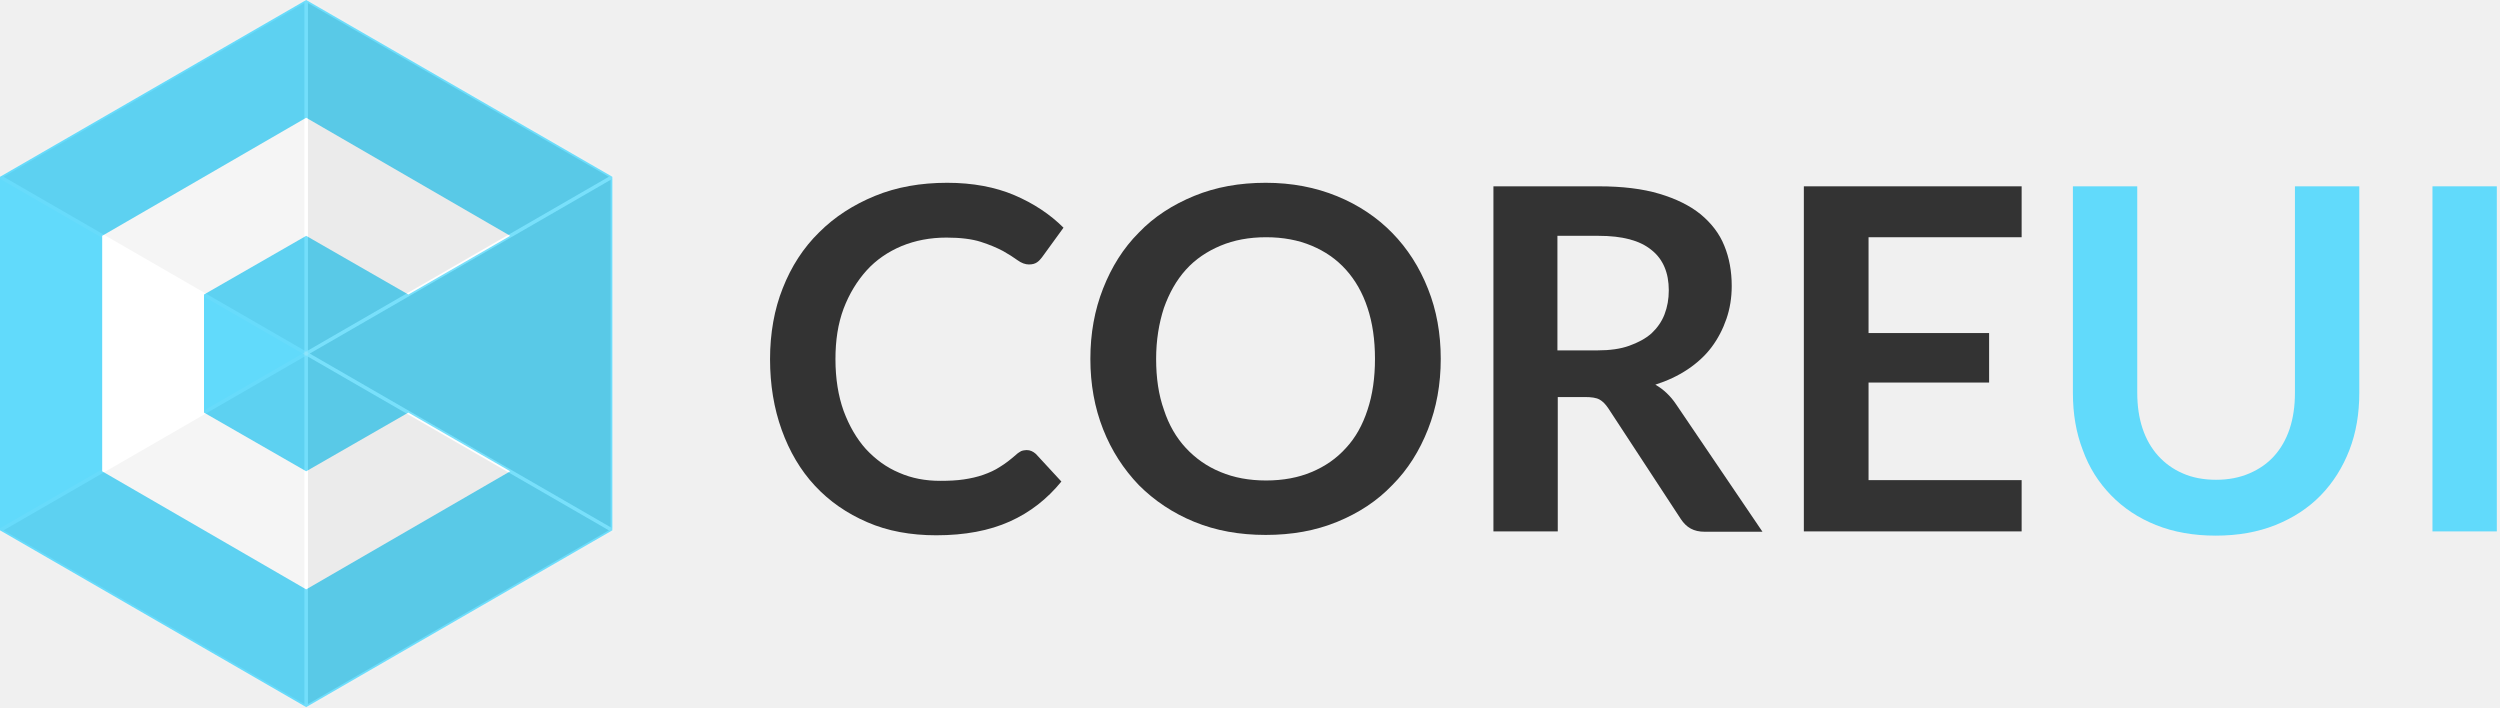
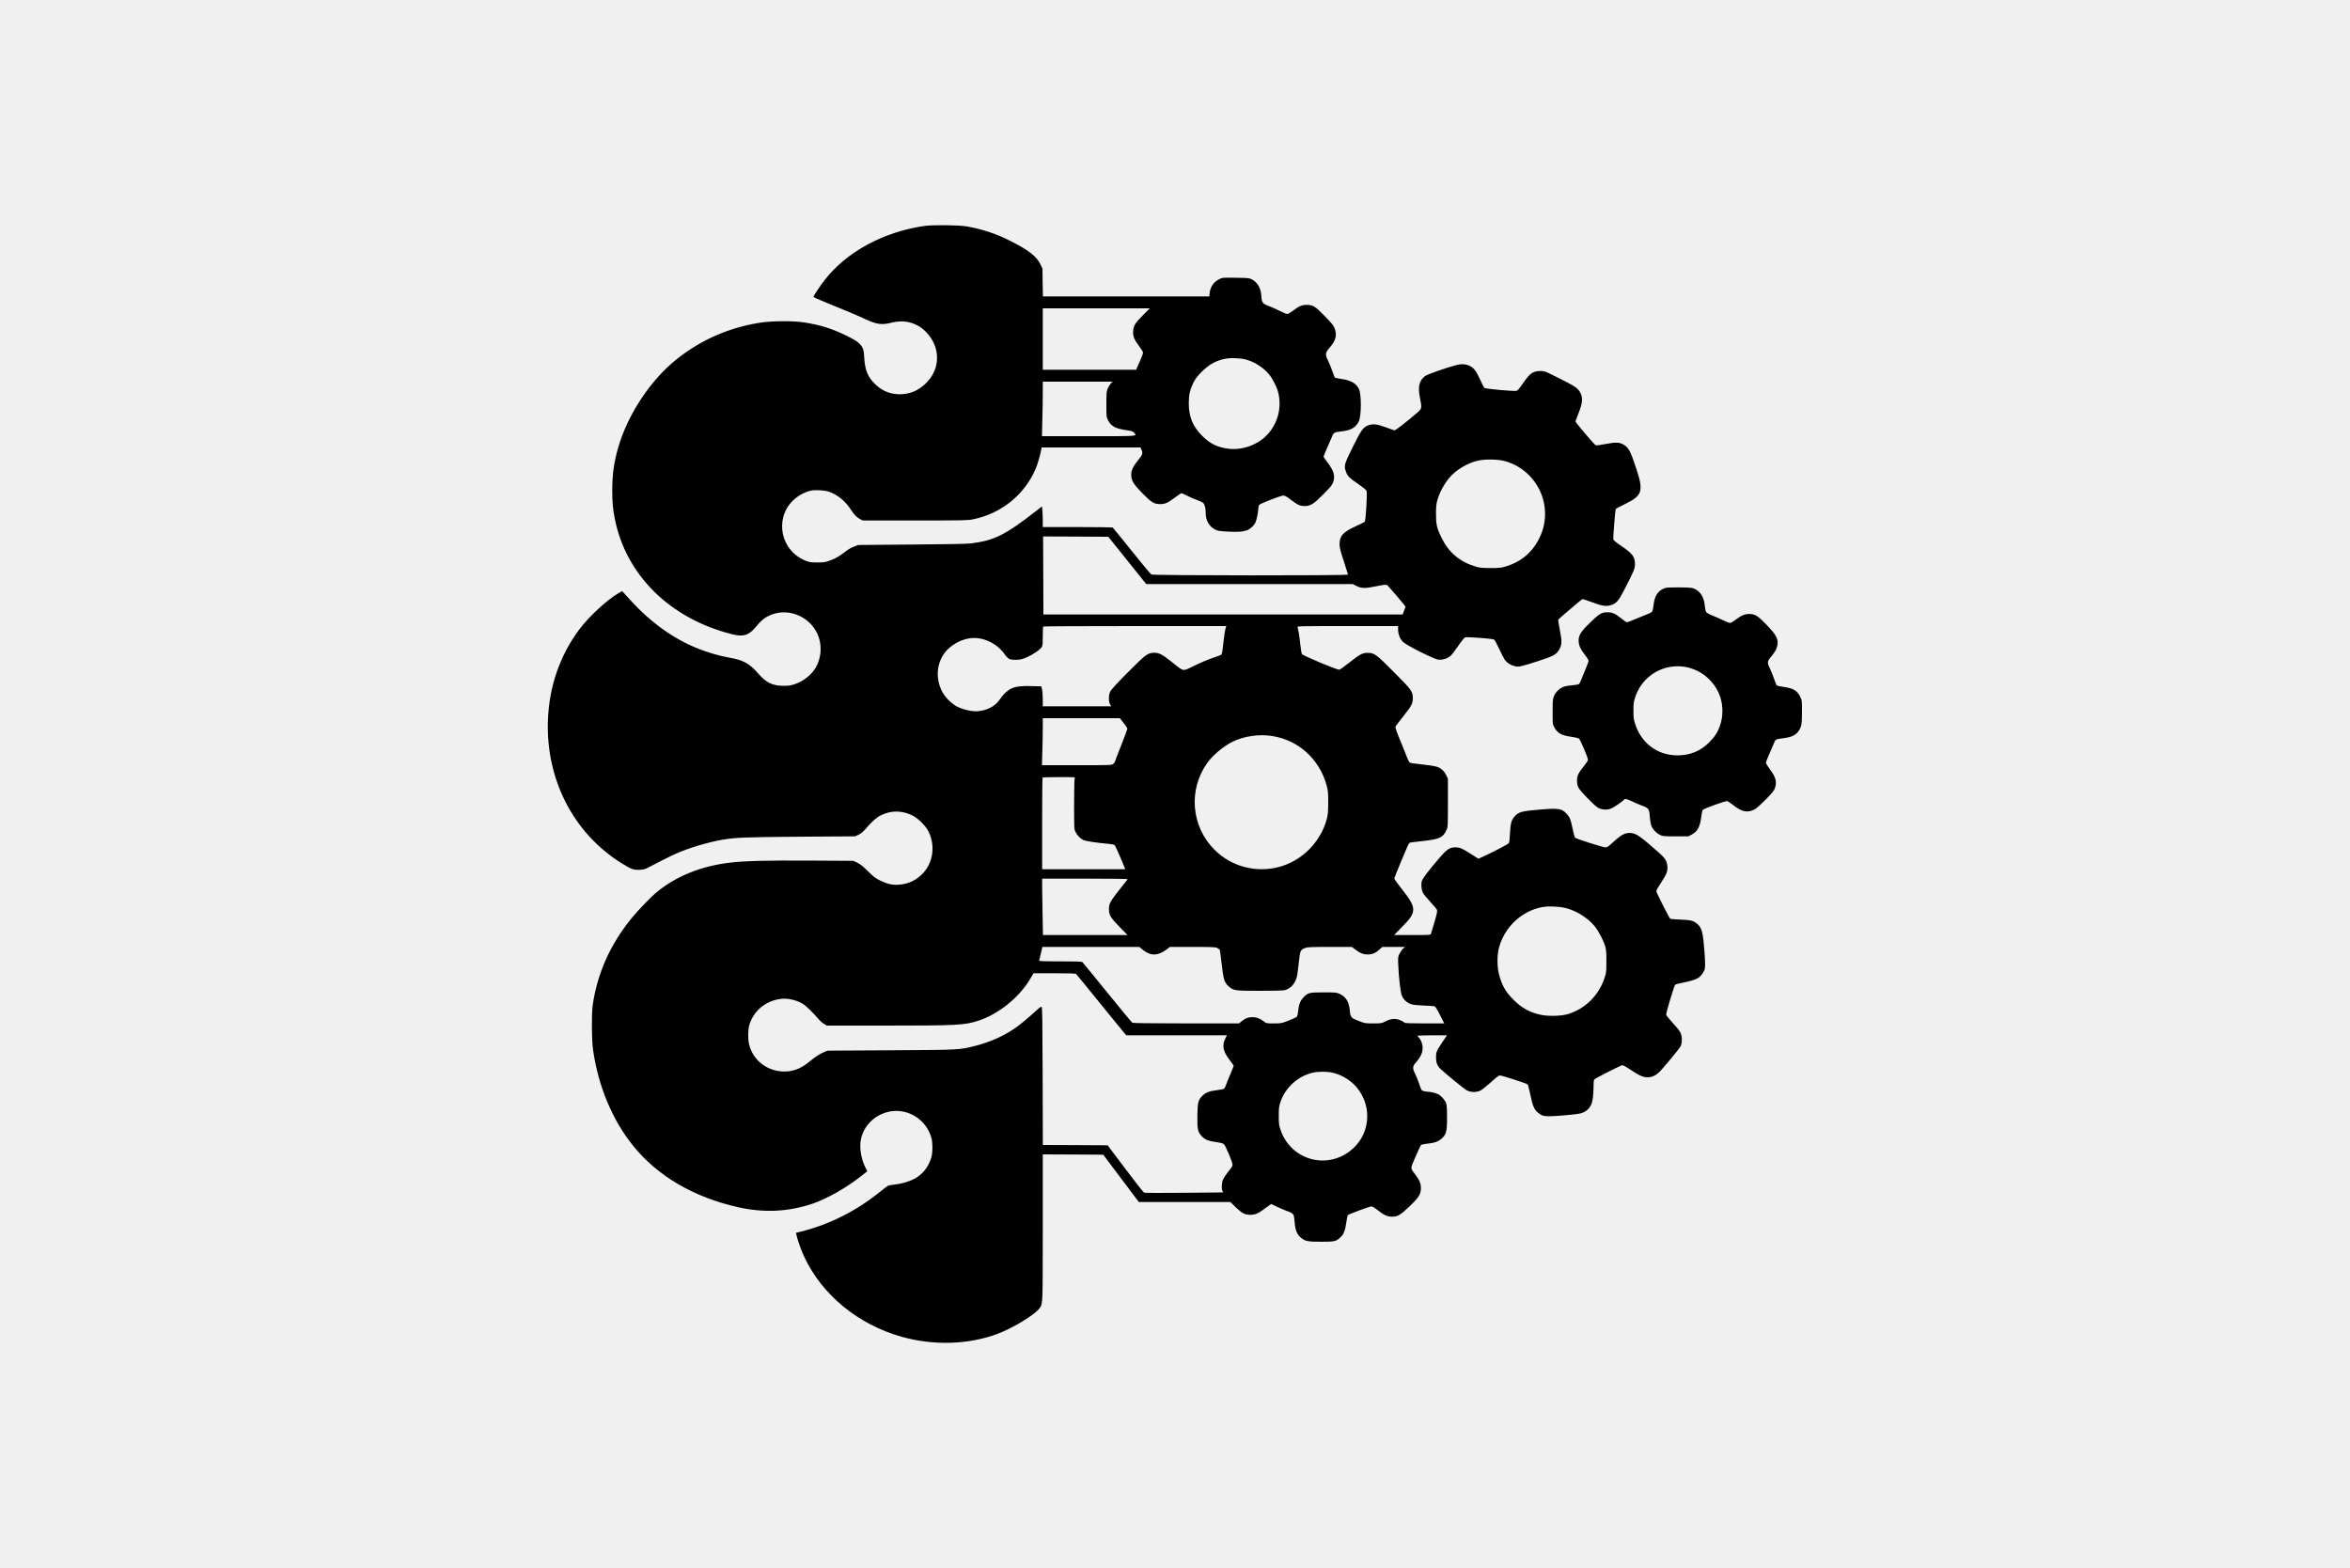
- <svg xmlns="http://www.w3.org/2000/svg" version="1.1" id="Warstwa_1" x="0px" y="0px" width="707.1px" height="200px" viewBox="0 0 707.1 200" enable-background="new 0 0 707.1 200" xml:space="preserve">
-   <polygon fill="#61DAFB" points="0,150 0,50 86.6,0 173.2,50 173.2,150 86.6,200 " />
-   <polygon fill="#FFFFFF" points="86.6,133.3 57.7,116.7 57.7,83.3 86.6,66.7 115.5,83.3 144.3,66.7 86.6,33.3 28.9,66.7 28.9,133.3   86.6,166.7 144.3,133.3 115.5,116.7 " />
-   <polygon opacity="0.04" stroke="#FFFFFF" stroke-miterlimit="10" enable-background="new    " points="0,50 86.6,100 86.6,0 " />
-   <polygon opacity="0.04" stroke="#FFFFFF" stroke-miterlimit="10" enable-background="new    " points="0,150 86.6,200 86.6,100 " />
-   <polygon opacity="0.08" stroke="#FFFFFF" stroke-miterlimit="10" enable-background="new    " points="86.6,100 173.2,150 173.2,50   " />
-   <polygon fill-opacity="0" points="86.6,100 0,50 0,150 " />
-   <polygon opacity="0.08" stroke="#FFFFFF" stroke-miterlimit="10" enable-background="new    " points="173.2,150 86.6,100 86.6,200   " />
-   <polygon opacity="0.08" stroke="#FFFFFF" stroke-miterlimit="10" enable-background="new    " points="173.2,50 86.6,0 86.6,100 " />
-   <g>
-     <path fill="#333333" d="M290.4,127.3c1,0,1.8,0.4,2.6,1.1l7.2,7.8c-4,4.9-8.8,8.7-14.6,11.3c-5.8,2.6-12.7,3.9-20.8,3.9   c-7.2,0-13.8-1.2-19.5-3.7c-5.8-2.5-10.7-5.9-14.8-10.3c-4.1-4.4-7.2-9.7-9.4-15.8c-2.2-6.1-3.3-12.8-3.3-20   c0-7.3,1.2-14.1,3.6-20.1c2.4-6.1,5.8-11.4,10.3-15.8c4.4-4.4,9.7-7.8,15.8-10.3s12.9-3.7,20.4-3.7c7.2,0,13.6,1.2,19,3.5   s10.1,5.4,13.9,9.2l-6.1,8.4c-0.4,0.5-0.8,1-1.4,1.4s-1.3,0.6-2.3,0.6s-2.1-0.4-3.2-1.2s-2.5-1.7-4.1-2.6c-1.7-0.9-3.8-1.8-6.3-2.6   c-2.5-0.8-5.8-1.2-9.7-1.2c-4.6,0-8.8,0.8-12.7,2.4c-3.8,1.6-7.2,3.9-9.9,6.9s-4.9,6.6-6.5,10.8c-1.6,4.3-2.3,9-2.3,14.3   c0,5.5,0.8,10.4,2.3,14.6c1.6,4.3,3.7,7.9,6.3,10.8c2.7,2.9,5.8,5.2,9.4,6.7c3.6,1.6,7.5,2.3,11.6,2.3c2.5,0,4.7-0.1,6.7-0.4   c2-0.3,3.8-0.7,5.5-1.3s3.3-1.3,4.8-2.3c1.5-0.9,3-2.1,4.5-3.4c0.4-0.4,0.9-0.7,1.4-1C289.3,127.4,289.9,127.3,290.4,127.3z" />
-     <path fill="#333333" d="M407.5,101.5c0,7.2-1.2,13.8-3.6,19.9s-5.7,11.4-10.1,15.8c-4.3,4.5-9.5,7.9-15.6,10.4s-12.8,3.7-20.2,3.7   c-7.4,0-14.1-1.2-20.2-3.7s-11.3-6-15.7-10.4c-4.3-4.5-7.7-9.7-10.1-15.8c-2.4-6.1-3.6-12.7-3.6-19.9c0-7.2,1.2-13.8,3.6-19.9   s5.7-11.4,10.1-15.8c4.3-4.5,9.6-7.9,15.7-10.4s12.8-3.7,20.2-3.7c7.4,0,14.1,1.3,20.2,3.8s11.3,6,15.6,10.4   c4.3,4.4,7.7,9.7,10.1,15.8C406.3,87.7,407.5,94.3,407.5,101.5z M388.9,101.5c0-5.4-0.7-10.2-2.1-14.4c-1.4-4.3-3.5-7.9-6.1-10.8   c-2.7-3-5.9-5.2-9.7-6.8c-3.8-1.6-8.1-2.4-12.9-2.4s-9.1,0.8-12.9,2.4s-7.1,3.8-9.8,6.8c-2.7,3-4.7,6.6-6.2,10.8   c-1.4,4.3-2.2,9.1-2.2,14.4c0,5.4,0.7,10.2,2.2,14.4c1.4,4.3,3.5,7.9,6.2,10.8s5.9,5.2,9.8,6.8c3.8,1.6,8.1,2.4,12.9,2.4   s9.1-0.8,12.9-2.4c3.8-1.6,7-3.8,9.7-6.8c2.7-2.9,4.7-6.5,6.1-10.8C388.2,111.7,388.9,106.9,388.9,101.5z" />
-     <path fill="#333333" d="M440.6,112.2v38.1h-18.2V52.7h29.8c6.7,0,12.4,0.7,17.1,2.1c4.7,1.4,8.6,3.3,11.7,5.8   c3,2.5,5.3,5.4,6.7,8.9c1.4,3.4,2.1,7.2,2.1,11.4c0,3.3-0.5,6.4-1.5,9.3s-2.4,5.6-4.2,8c-1.8,2.4-4.1,4.5-6.8,6.3   c-2.7,1.8-5.7,3.2-9.1,4.3c2.3,1.3,4.3,3.2,5.9,5.6l24.4,36h-16.3c-1.6,0-2.9-0.3-4-0.9c-1.1-0.6-2-1.5-2.8-2.7l-20.5-31.3   c-0.8-1.2-1.6-2-2.5-2.5s-2.3-0.7-4.1-0.7h-7.7V112.2z M440.6,99.1h11.3c3.4,0,6.4-0.4,8.9-1.3s4.6-2,6.3-3.5   c1.6-1.5,2.9-3.3,3.7-5.4c0.8-2.1,1.2-4.3,1.2-6.8c0-4.9-1.6-8.8-4.9-11.4c-3.3-2.7-8.2-4-15-4h-11.6v32.4H440.6z" />
-     <path fill="#333333" d="M571.8,52.7v14.4h-43.3v27.1h34.1v14h-34.1v27.6h43.3v14.5h-61.6V52.7H571.8z" />
-     <path fill="#61DAFB" d="M626.8,135.7c3.5,0,6.6-0.6,9.4-1.8c2.8-1.2,5.1-2.8,7-4.9c1.9-2.1,3.4-4.7,4.4-7.7s1.5-6.4,1.5-10.1V52.7   h18.2v58.5c0,5.8-0.9,11.2-2.8,16.1c-1.9,4.9-4.6,9.2-8.1,12.8c-3.5,3.6-7.8,6.4-12.8,8.4s-10.6,3-16.9,3s-11.9-1-16.9-3   s-9.2-4.8-12.7-8.4c-3.5-3.6-6.2-7.8-8-12.8c-1.9-4.9-2.8-10.3-2.8-16.1V52.7h18.2v58.4c0,3.7,0.5,7.1,1.5,10.1s2.5,5.6,4.4,7.7   s4.2,3.8,7,5C620.1,135.1,623.3,135.7,626.8,135.7z" />
-     <path fill="#61DAFB" d="M706.2,150.3H688V52.7h18.2V150.3z" />
+ <svg xmlns="http://www.w3.org/2000/svg" version="1.0" width="3750pt" height="2501pt" viewBox="0 0 3750 2501" preserveAspectRatio="xMidYMid meet">
+   <g transform="translate(0,2501) scale(0.1,-0.1)" fill="#000000" stroke="none">
+     <path d="M14755 21405 c-655 -93 -1246 -413 -1597 -865 -71 -92 -178 -252 -178 -267 0 -5 93 -47 208 -93 275 -111 505 -208 624 -264 177 -82 261 -94 410 -56 211 54 406 4 552 -144 236 -237 239 -586 7 -816 -123 -123 -261 -181 -424 -181 -147 1 -270 49 -378 148 -128 118 -175 228 -188 435 -7 111 -11 132 -35 172 -37 63 -98 107 -261 186 -221 108 -423 170 -674 207 -173 25 -502 23 -686 -5 -495 -76 -944 -271 -1335 -582 -418 -332 -783 -883 -935 -1411 -68 -236 -95 -429 -95 -684 0 -189 10 -299 41 -455 179 -898 881 -1590 1866 -1839 185 -47 269 -22 382 113 86 103 127 139 201 176 309 156 697 -10 807 -344 51 -156 32 -338 -50 -479 -68 -115 -195 -216 -332 -263 -67 -23 -96 -28 -180 -27 -175 0 -277 48 -401 191 -148 169 -243 221 -481 261 -134 23 -332 81 -485 142 -392 156 -757 418 -1084 779 l-126 138 -55 -31 c-184 -106 -479 -378 -630 -582 -312 -420 -481 -912 -500 -1455 -32 -942 412 -1801 1179 -2276 154 -95 186 -107 282 -103 73 4 90 8 152 42 128 69 348 179 434 217 206 91 509 181 733 220 221 37 347 42 1242 49 l880 6 56 26 c38 18 70 44 105 85 95 113 181 191 246 223 168 82 337 82 508 -1 89 -43 215 -169 258 -258 108 -223 74 -483 -84 -658 -104 -115 -239 -180 -394 -189 -105 -7 -182 11 -299 69 -71 34 -102 58 -190 146 -81 80 -121 112 -171 136 l-65 30 -676 4 c-697 4 -1073 -5 -1300 -34 -451 -55 -839 -211 -1149 -461 -100 -81 -313 -302 -423 -438 -334 -415 -538 -876 -609 -1375 -20 -143 -17 -563 6 -715 85 -584 307 -1115 636 -1524 392 -487 971 -826 1682 -985 411 -92 807 -72 1192 60 227 78 540 256 768 438 l98 77 -30 59 c-72 143 -100 330 -70 461 53 230 247 404 488 437 286 40 564 -149 637 -433 19 -76 19 -214 0 -290 -35 -137 -118 -255 -233 -331 -78 -53 -225 -100 -345 -114 -55 -5 -107 -15 -117 -20 -11 -6 -70 -51 -132 -101 -380 -305 -802 -517 -1250 -629 l-86 -22 13 -56 c20 -83 71 -224 120 -329 283 -605 859 -1078 1551 -1273 511 -144 1066 -127 1531 46 249 93 600 307 673 411 51 74 49 26 50 1281 l0 1172 483 -2 482 -3 284 -378 284 -377 730 0 731 0 80 -79 c104 -101 150 -125 236 -125 82 0 131 21 245 108 48 37 90 65 93 63 61 -32 207 -97 237 -107 66 -20 99 -39 114 -62 8 -12 17 -68 21 -125 9 -127 41 -200 108 -250 67 -50 106 -57 317 -57 212 0 232 4 304 69 52 47 77 109 95 239 8 60 19 113 23 117 15 15 352 139 377 139 15 0 54 -23 102 -61 98 -79 152 -102 229 -103 89 0 134 27 278 165 149 142 182 196 181 294 -1 74 -24 128 -91 215 -80 105 -81 83 4 280 41 96 81 181 88 189 7 7 51 17 101 22 117 12 173 32 228 80 74 65 87 114 87 334 1 119 -4 197 -12 224 -15 51 -78 125 -128 150 -39 20 -126 41 -169 41 -15 0 -44 5 -64 10 -35 10 -37 13 -69 108 -17 53 -47 127 -65 164 -48 96 -46 122 18 194 69 79 100 148 99 223 0 63 -27 135 -62 167 -10 9 -19 21 -19 26 0 4 106 8 235 8 l235 0 -69 -102 c-101 -153 -105 -162 -106 -248 0 -85 18 -132 70 -184 69 -69 383 -325 425 -346 60 -31 148 -32 210 -4 25 12 100 71 168 132 83 76 130 112 146 112 32 0 428 -128 443 -143 7 -7 25 -78 42 -158 35 -173 60 -237 113 -285 59 -53 100 -67 193 -66 124 1 444 31 501 47 70 20 124 62 158 124 30 56 45 161 46 332 0 59 4 79 18 91 16 15 380 200 428 218 19 8 44 -5 153 -76 146 -95 191 -114 265 -114 73 0 140 35 205 105 98 108 300 353 317 386 25 50 30 137 9 198 -13 41 -40 77 -124 169 -59 64 -110 127 -113 140 -6 22 124 453 143 478 5 6 49 19 97 28 141 28 230 54 272 82 47 31 97 103 106 152 8 43 0 216 -21 423 -18 181 -41 241 -113 296 -59 45 -95 53 -264 60 -81 3 -151 9 -155 12 -16 11 -223 421 -223 442 0 11 34 72 76 135 91 137 109 184 101 265 -7 84 -39 131 -159 235 -277 242 -333 281 -416 291 -93 11 -156 -21 -296 -150 -71 -66 -91 -79 -118 -78 -40 0 -468 137 -484 154 -7 7 -24 69 -38 139 -31 151 -45 186 -93 239 -77 85 -126 95 -392 74 -335 -26 -381 -39 -450 -122 -44 -54 -58 -110 -66 -262 -3 -74 -10 -142 -16 -153 -9 -17 -271 -154 -426 -223 l-62 -27 -121 77 c-138 88 -174 104 -245 104 -90 1 -136 -30 -261 -175 -160 -186 -260 -317 -274 -359 -16 -48 -9 -140 15 -189 10 -21 63 -86 118 -145 54 -58 103 -117 108 -130 7 -18 -2 -64 -41 -195 -28 -94 -53 -179 -56 -188 -5 -17 -28 -18 -297 -18 l-291 0 126 128 c238 239 238 300 8 592 -71 91 -130 172 -130 181 0 9 41 112 90 230 50 118 102 242 116 276 14 34 33 64 42 67 10 3 82 12 162 21 315 33 364 55 424 185 20 43 21 60 21 430 l0 385 -28 57 c-33 67 -83 112 -147 133 -41 13 -172 32 -350 51 -36 3 -73 10 -82 15 -9 5 -26 35 -38 66 -12 32 -62 156 -111 276 -67 162 -87 222 -80 235 5 9 59 80 120 157 137 172 156 208 156 295 0 107 -17 129 -299 413 -284 287 -316 310 -421 310 -82 0 -123 -21 -290 -153 -77 -61 -150 -113 -162 -116 -30 -8 -581 223 -598 250 -6 12 -18 75 -24 141 -13 126 -34 258 -46 288 -7 16 35 17 799 17 l806 0 0 -55 c0 -77 32 -155 83 -202 60 -55 485 -268 554 -278 69 -9 146 14 198 58 22 19 78 91 125 161 53 78 94 129 110 136 26 10 428 -20 461 -34 9 -4 45 -69 79 -144 35 -75 76 -156 92 -179 33 -48 91 -86 160 -103 61 -16 96 -8 369 80 248 80 296 106 341 187 44 78 45 131 9 311 -17 84 -28 159 -24 166 5 7 69 64 143 126 74 63 157 133 185 157 27 24 56 43 63 43 8 0 75 -23 150 -51 158 -59 225 -69 299 -45 88 29 122 68 214 248 152 295 169 335 169 406 0 118 -39 169 -222 293 -77 52 -120 87 -123 102 -6 27 29 469 39 485 3 6 70 42 149 80 272 132 296 203 183 549 -99 303 -129 358 -219 404 -64 33 -120 34 -276 4 -92 -18 -149 -24 -160 -19 -17 9 -253 284 -299 348 l-22 32 51 135 c61 157 69 230 33 310 -37 80 -81 112 -336 239 -231 117 -240 120 -303 120 -122 0 -172 -35 -281 -195 -51 -74 -87 -118 -102 -121 -40 -11 -502 31 -517 47 -7 8 -36 65 -63 127 -28 61 -65 130 -82 152 -70 88 -175 118 -300 85 -160 -42 -459 -146 -498 -175 -95 -69 -120 -171 -83 -349 33 -164 32 -170 -41 -234 -170 -147 -352 -288 -367 -284 -9 3 -74 26 -144 51 -140 50 -193 56 -270 30 -80 -27 -114 -73 -235 -316 -155 -310 -160 -328 -122 -431 25 -66 55 -96 200 -194 63 -44 120 -90 126 -103 15 -33 -11 -479 -29 -496 -7 -7 -73 -40 -147 -73 -199 -91 -255 -154 -254 -286 1 -58 13 -105 68 -271 36 -111 66 -207 66 -213 0 -17 -3107 -15 -3137 2 -12 6 -153 176 -314 377 -161 201 -297 368 -303 372 -6 4 -260 8 -563 8 l-553 0 0 98 c0 53 -3 127 -6 164 l-7 67 -91 -71 c-495 -385 -669 -472 -1041 -519 -58 -8 -396 -14 -945 -18 l-855 -7 -60 -23 c-70 -28 -89 -40 -170 -102 -78 -60 -153 -101 -240 -130 -58 -20 -90 -24 -185 -24 -101 1 -123 4 -184 28 -395 156 -503 659 -206 957 78 77 190 140 286 160 81 17 225 8 298 -18 135 -49 255 -148 342 -282 54 -84 90 -121 149 -153 l40 -22 835 0 c767 0 842 1 925 18 450 91 820 388 1000 803 33 77 75 222 90 307 l6 37 789 0 790 0 15 -36 c25 -59 19 -77 -53 -166 -87 -107 -116 -172 -110 -247 6 -88 37 -137 176 -280 145 -149 188 -175 287 -175 77 0 125 22 237 107 49 37 94 67 102 67 8 0 47 -18 88 -39 40 -22 109 -52 153 -67 44 -15 91 -37 104 -49 26 -25 40 -82 41 -167 0 -110 54 -205 142 -253 47 -26 65 -29 202 -37 164 -9 235 -5 308 18 54 18 116 73 142 128 19 41 45 168 46 227 0 19 6 43 13 52 15 21 341 148 384 150 25 1 52 -14 125 -70 109 -82 144 -98 218 -98 93 0 146 34 301 192 117 118 138 146 154 192 33 101 9 182 -96 318 -32 42 -59 81 -59 86 0 5 29 74 64 155 35 81 71 164 80 184 18 46 35 53 153 66 141 16 216 60 265 156 43 84 45 430 4 517 -43 91 -127 140 -279 162 -54 8 -102 18 -107 23 -4 5 -22 52 -40 104 -18 52 -47 125 -66 163 -51 100 -47 129 22 208 91 102 118 185 91 280 -21 70 -43 100 -184 242 -140 142 -172 161 -268 162 -82 0 -125 -18 -225 -95 -36 -27 -75 -49 -88 -50 -12 0 -64 21 -115 46 -50 26 -121 58 -156 71 -129 48 -136 58 -144 178 -7 118 -61 209 -152 258 -37 20 -57 22 -253 25 -213 3 -214 3 -267 -23 -86 -42 -142 -123 -152 -221 l-6 -54 -1328 0 -1327 0 -4 223 -3 222 -34 70 c-62 127 -192 227 -489 376 -216 109 -427 179 -677 225 -125 23 -542 28 -680 9z m3481 -1427 c-122 -123 -148 -164 -154 -250 -6 -80 17 -138 93 -238 36 -47 65 -94 65 -107 0 -13 -18 -62 -39 -110 -22 -49 -46 -105 -55 -125 l-15 -38 -745 0 -746 0 0 490 0 490 854 0 854 0 -112 -112z m1639 -703 c140 -36 287 -130 376 -239 58 -71 122 -196 144 -281 66 -251 -8 -520 -192 -701 -155 -152 -385 -230 -600 -204 -177 22 -296 81 -423 209 -147 148 -210 303 -210 515 0 136 18 215 72 326 34 68 60 103 133 176 122 124 245 189 404 214 74 12 221 4 296 -15z m-2148 -382 c-14 -16 -36 -50 -49 -78 -21 -47 -22 -64 -23 -255 0 -204 0 -205 27 -256 52 -98 115 -132 293 -158 86 -13 103 -18 122 -41 50 -58 90 -55 -724 -55 l-746 0 6 257 c4 141 7 337 7 435 l0 178 557 0 557 0 -27 -27z m6293 -1242 c524 -151 786 -739 545 -1226 -118 -239 -302 -389 -566 -462 -49 -14 -100 -18 -219 -17 -139 0 -164 3 -243 27 -249 76 -425 228 -537 462 -73 153 -85 205 -85 375 0 121 4 158 23 223 35 121 102 247 191 355 98 120 295 238 456 272 121 27 325 22 435 -9z m-6032 -1583 l303 -378 1648 0 1648 0 60 -31 c75 -39 140 -40 312 -4 147 30 166 31 189 7 34 -35 237 -273 259 -303 l22 -31 -23 -61 -23 -62 -2866 0 -2867 0 -2 623 -3 622 520 -2 520 -3 303 -377z m1566 -1095 c-7 -27 -20 -113 -29 -193 -20 -181 -24 -207 -39 -218 -6 -5 -67 -28 -136 -51 -69 -23 -200 -78 -291 -123 -196 -95 -159 -101 -359 58 -153 122 -201 147 -280 148 -102 1 -136 -24 -421 -311 -163 -163 -265 -275 -280 -303 -29 -56 -32 -158 -6 -207 l18 -33 -546 0 -545 0 0 109 c0 60 -5 132 -11 159 l-12 50 -136 4 c-176 6 -266 -4 -341 -38 -62 -28 -135 -96 -182 -169 -76 -119 -228 -194 -391 -195 -75 0 -195 28 -276 66 -102 47 -216 161 -266 265 -88 186 -81 392 21 560 97 161 308 279 499 279 187 0 380 -104 490 -264 21 -31 52 -62 70 -70 42 -20 145 -20 210 -1 109 33 272 134 309 190 13 19 16 55 16 173 0 82 3 152 7 155 3 4 662 7 1464 7 l1457 0 -14 -47z m-1624 -1499 c33 -41 60 -83 60 -92 0 -9 -45 -129 -100 -268 -55 -139 -100 -257 -100 -262 0 -6 -12 -20 -26 -31 -26 -21 -35 -21 -582 -21 l-555 0 6 212 c4 116 7 285 7 375 l0 163 615 0 615 0 60 -76z m2375 -209 c417 -68 747 -366 863 -782 25 -90 27 -112 27 -278 -1 -156 -4 -191 -23 -265 -101 -372 -402 -672 -771 -766 -367 -94 -755 11 -1021 277 -372 372 -421 956 -116 1384 88 123 258 267 401 338 184 91 429 127 640 92z m-3155 -674 c-6 -13 -10 -162 -10 -416 0 -383 1 -397 21 -438 27 -55 74 -104 123 -129 37 -19 208 -46 408 -63 43 -4 84 -12 93 -19 9 -6 51 -96 94 -199 l78 -187 -663 0 -664 0 0 728 c0 401 3 732 7 735 3 4 123 7 265 7 253 0 258 0 248 -19z m845 -1610 c-3 -5 -61 -79 -129 -164 -146 -184 -171 -228 -170 -312 0 -95 26 -139 170 -286 l127 -129 -675 0 -675 0 -6 317 c-4 174 -7 376 -7 450 l0 133 686 0 c422 0 683 -4 679 -9z m6991 -461 c171 -43 351 -156 460 -289 63 -76 146 -235 172 -331 13 -50 17 -103 16 -235 0 -158 -2 -176 -28 -255 -93 -282 -304 -493 -581 -580 -99 -32 -309 -39 -426 -15 -183 37 -315 108 -449 244 -129 130 -183 227 -231 409 -30 111 -30 307 0 417 89 332 359 587 688 650 101 19 271 12 379 -15z m-6758 -659 c128 -108 246 -108 389 0 l52 39 360 0 c315 0 365 -2 395 -17 19 -9 38 -23 41 -30 3 -8 16 -111 30 -229 28 -247 43 -293 113 -354 75 -67 98 -70 501 -70 212 0 371 4 393 10 72 20 130 70 165 140 29 59 34 83 55 269 25 229 27 235 106 265 36 14 94 16 394 16 l351 0 51 -39 c76 -59 131 -81 201 -81 73 0 127 23 188 79 l44 41 182 0 183 0 -31 -25 c-16 -14 -42 -51 -57 -81 -27 -54 -27 -58 -21 -192 10 -217 36 -430 59 -485 25 -58 84 -111 147 -131 28 -10 105 -18 196 -21 83 -4 160 -8 172 -11 17 -3 39 -36 91 -139 l68 -135 -312 0 c-217 0 -315 3 -320 11 -3 6 -30 22 -58 35 -79 37 -156 33 -242 -11 -67 -35 -67 -35 -199 -35 -128 0 -136 1 -226 36 -129 49 -140 61 -149 166 -13 144 -61 222 -165 270 -47 22 -62 23 -255 23 -234 0 -250 -4 -327 -88 -47 -51 -68 -109 -79 -218 -5 -49 -12 -76 -24 -86 -10 -9 -68 -35 -130 -59 -110 -43 -113 -44 -232 -44 -118 0 -121 0 -158 30 -60 47 -118 70 -183 70 -68 0 -115 -18 -173 -65 l-42 -35 -842 0 c-538 0 -848 4 -860 10 -10 5 -190 223 -400 482 -211 260 -389 479 -398 486 -12 9 -99 12 -355 12 -266 0 -338 3 -335 13 2 6 14 58 28 115 l24 102 774 0 773 0 47 -39z m-1056 -393 c8 -7 181 -218 383 -468 202 -250 379 -467 393 -482 l26 -28 802 0 803 0 -24 -47 c-57 -111 -41 -205 60 -338 35 -47 66 -89 70 -95 3 -5 -19 -65 -48 -132 -30 -68 -62 -146 -71 -175 -9 -28 -24 -57 -33 -65 -9 -7 -62 -18 -118 -24 -121 -14 -178 -37 -233 -94 -62 -63 -72 -106 -75 -316 -2 -209 6 -252 64 -318 52 -59 104 -81 234 -100 91 -13 114 -20 131 -40 24 -27 123 -262 131 -310 4 -28 -4 -43 -63 -116 -37 -47 -76 -105 -87 -130 -23 -50 -28 -152 -9 -186 l11 -21 -620 -6 c-341 -3 -629 -3 -641 2 -11 4 -147 176 -301 382 l-282 374 -517 3 -517 2 -3 1095 c-2 839 -6 1097 -15 1106 -10 10 -29 -3 -88 -57 -143 -131 -265 -231 -349 -288 -181 -122 -390 -214 -610 -271 -269 -69 -244 -67 -1361 -74 l-1010 -6 -60 -25 c-69 -29 -141 -77 -235 -155 -132 -111 -273 -161 -425 -152 -257 14 -467 184 -530 426 -21 81 -21 226 0 305 60 226 252 392 495 426 113 16 250 -13 358 -76 50 -29 166 -141 245 -236 26 -32 69 -70 95 -85 l47 -28 945 0 c1143 0 1253 6 1478 80 320 106 649 372 823 668 l52 87 332 0 c250 0 335 -3 347 -12z m4091 -1574 c149 -34 293 -122 389 -238 259 -313 209 -771 -111 -1014 -395 -301 -950 -129 -1108 343 -24 72 -27 95 -27 220 0 126 3 148 27 221 77 232 283 417 522 469 84 19 223 18 308 -1z" />
+     <path d="M26567 15626 c-112 -41 -166 -125 -182 -282 -4 -38 -13 -78 -20 -90 -8 -12 -42 -32 -77 -44 -35 -13 -119 -48 -188 -77 -68 -29 -131 -53 -138 -53 -8 0 -48 28 -91 62 -98 79 -140 98 -220 98 -93 0 -131 -22 -280 -168 -154 -150 -186 -205 -179 -301 5 -70 32 -126 103 -215 30 -38 55 -79 55 -90 0 -11 -24 -77 -54 -146 -29 -69 -61 -146 -70 -173 -10 -26 -25 -51 -34 -56 -10 -4 -53 -11 -98 -15 -45 -3 -104 -13 -131 -21 -67 -20 -134 -80 -163 -147 -22 -49 -24 -66 -24 -253 -1 -177 1 -204 18 -235 57 -108 116 -143 272 -165 60 -9 118 -22 129 -29 22 -15 145 -304 145 -341 0 -11 -29 -56 -65 -100 -89 -109 -110 -154 -110 -235 1 -48 7 -77 24 -110 29 -55 250 -282 308 -317 60 -35 142 -41 209 -15 46 17 195 119 210 143 11 18 56 8 127 -28 39 -20 110 -50 156 -67 109 -40 120 -55 127 -171 3 -50 13 -112 21 -139 19 -61 78 -126 141 -158 45 -22 57 -23 252 -23 l205 0 54 30 c93 52 130 123 151 295 5 46 16 90 22 97 25 24 364 146 390 140 13 -4 61 -36 107 -72 129 -102 222 -118 332 -59 28 16 102 82 177 158 104 106 132 140 145 180 34 100 15 175 -78 298 -36 47 -65 96 -65 107 0 12 20 65 44 118 24 54 58 133 76 176 35 85 27 80 155 97 135 17 202 50 248 118 45 69 51 105 52 302 0 183 0 186 -28 242 -49 100 -114 137 -276 159 -47 7 -91 16 -97 21 -7 5 -26 52 -44 106 -18 53 -48 127 -66 164 -45 90 -44 114 9 178 73 91 87 114 103 168 33 112 -1 182 -172 359 -135 139 -181 167 -275 166 -70 -1 -124 -24 -211 -91 -38 -29 -78 -52 -91 -52 -13 0 -68 22 -123 48 -54 27 -132 61 -172 76 -42 16 -79 37 -86 50 -8 11 -17 54 -21 95 -13 140 -66 229 -164 275 -41 19 -67 21 -241 23 -146 2 -204 -1 -233 -11z m351 -1262 c44 -9 118 -35 172 -61 162 -78 301 -237 359 -408 49 -150 49 -318 -3 -466 -36 -104 -82 -174 -171 -264 -138 -139 -306 -208 -505 -208 -323 0 -583 195 -681 513 -20 63 -24 96 -23 205 0 113 4 140 27 210 115 349 466 552 825 479z" />
  </g>
</svg>
